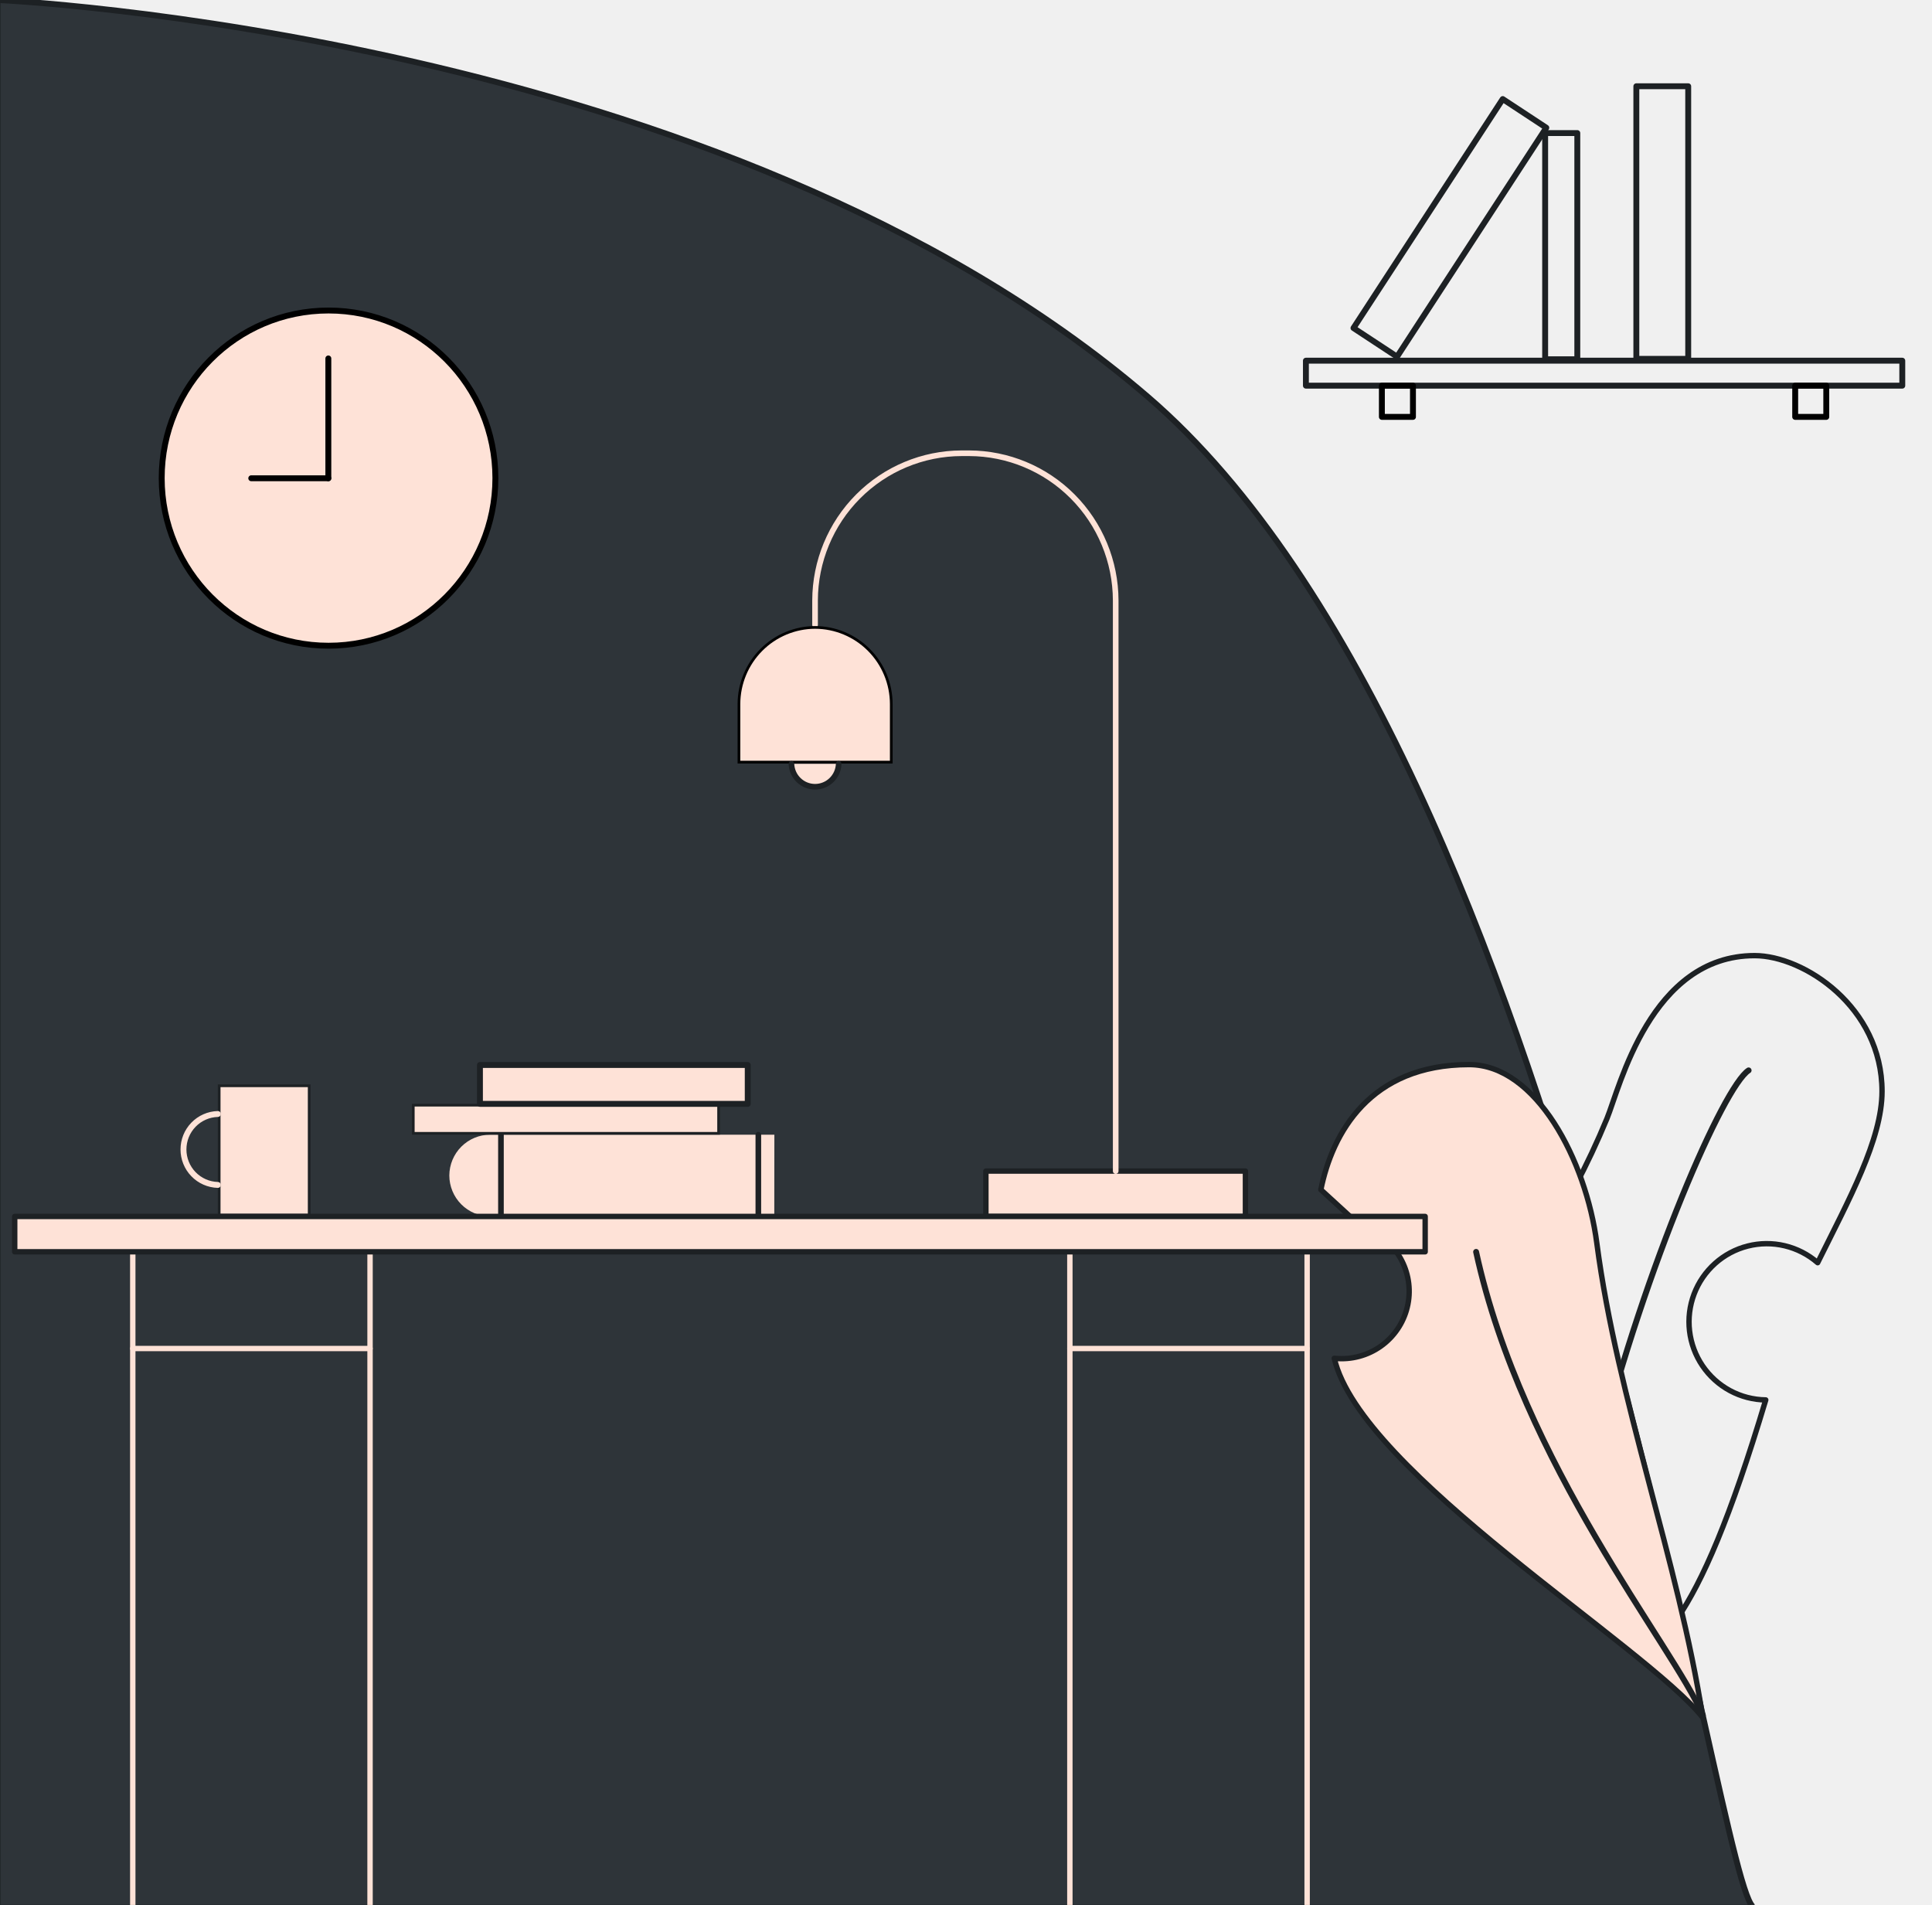
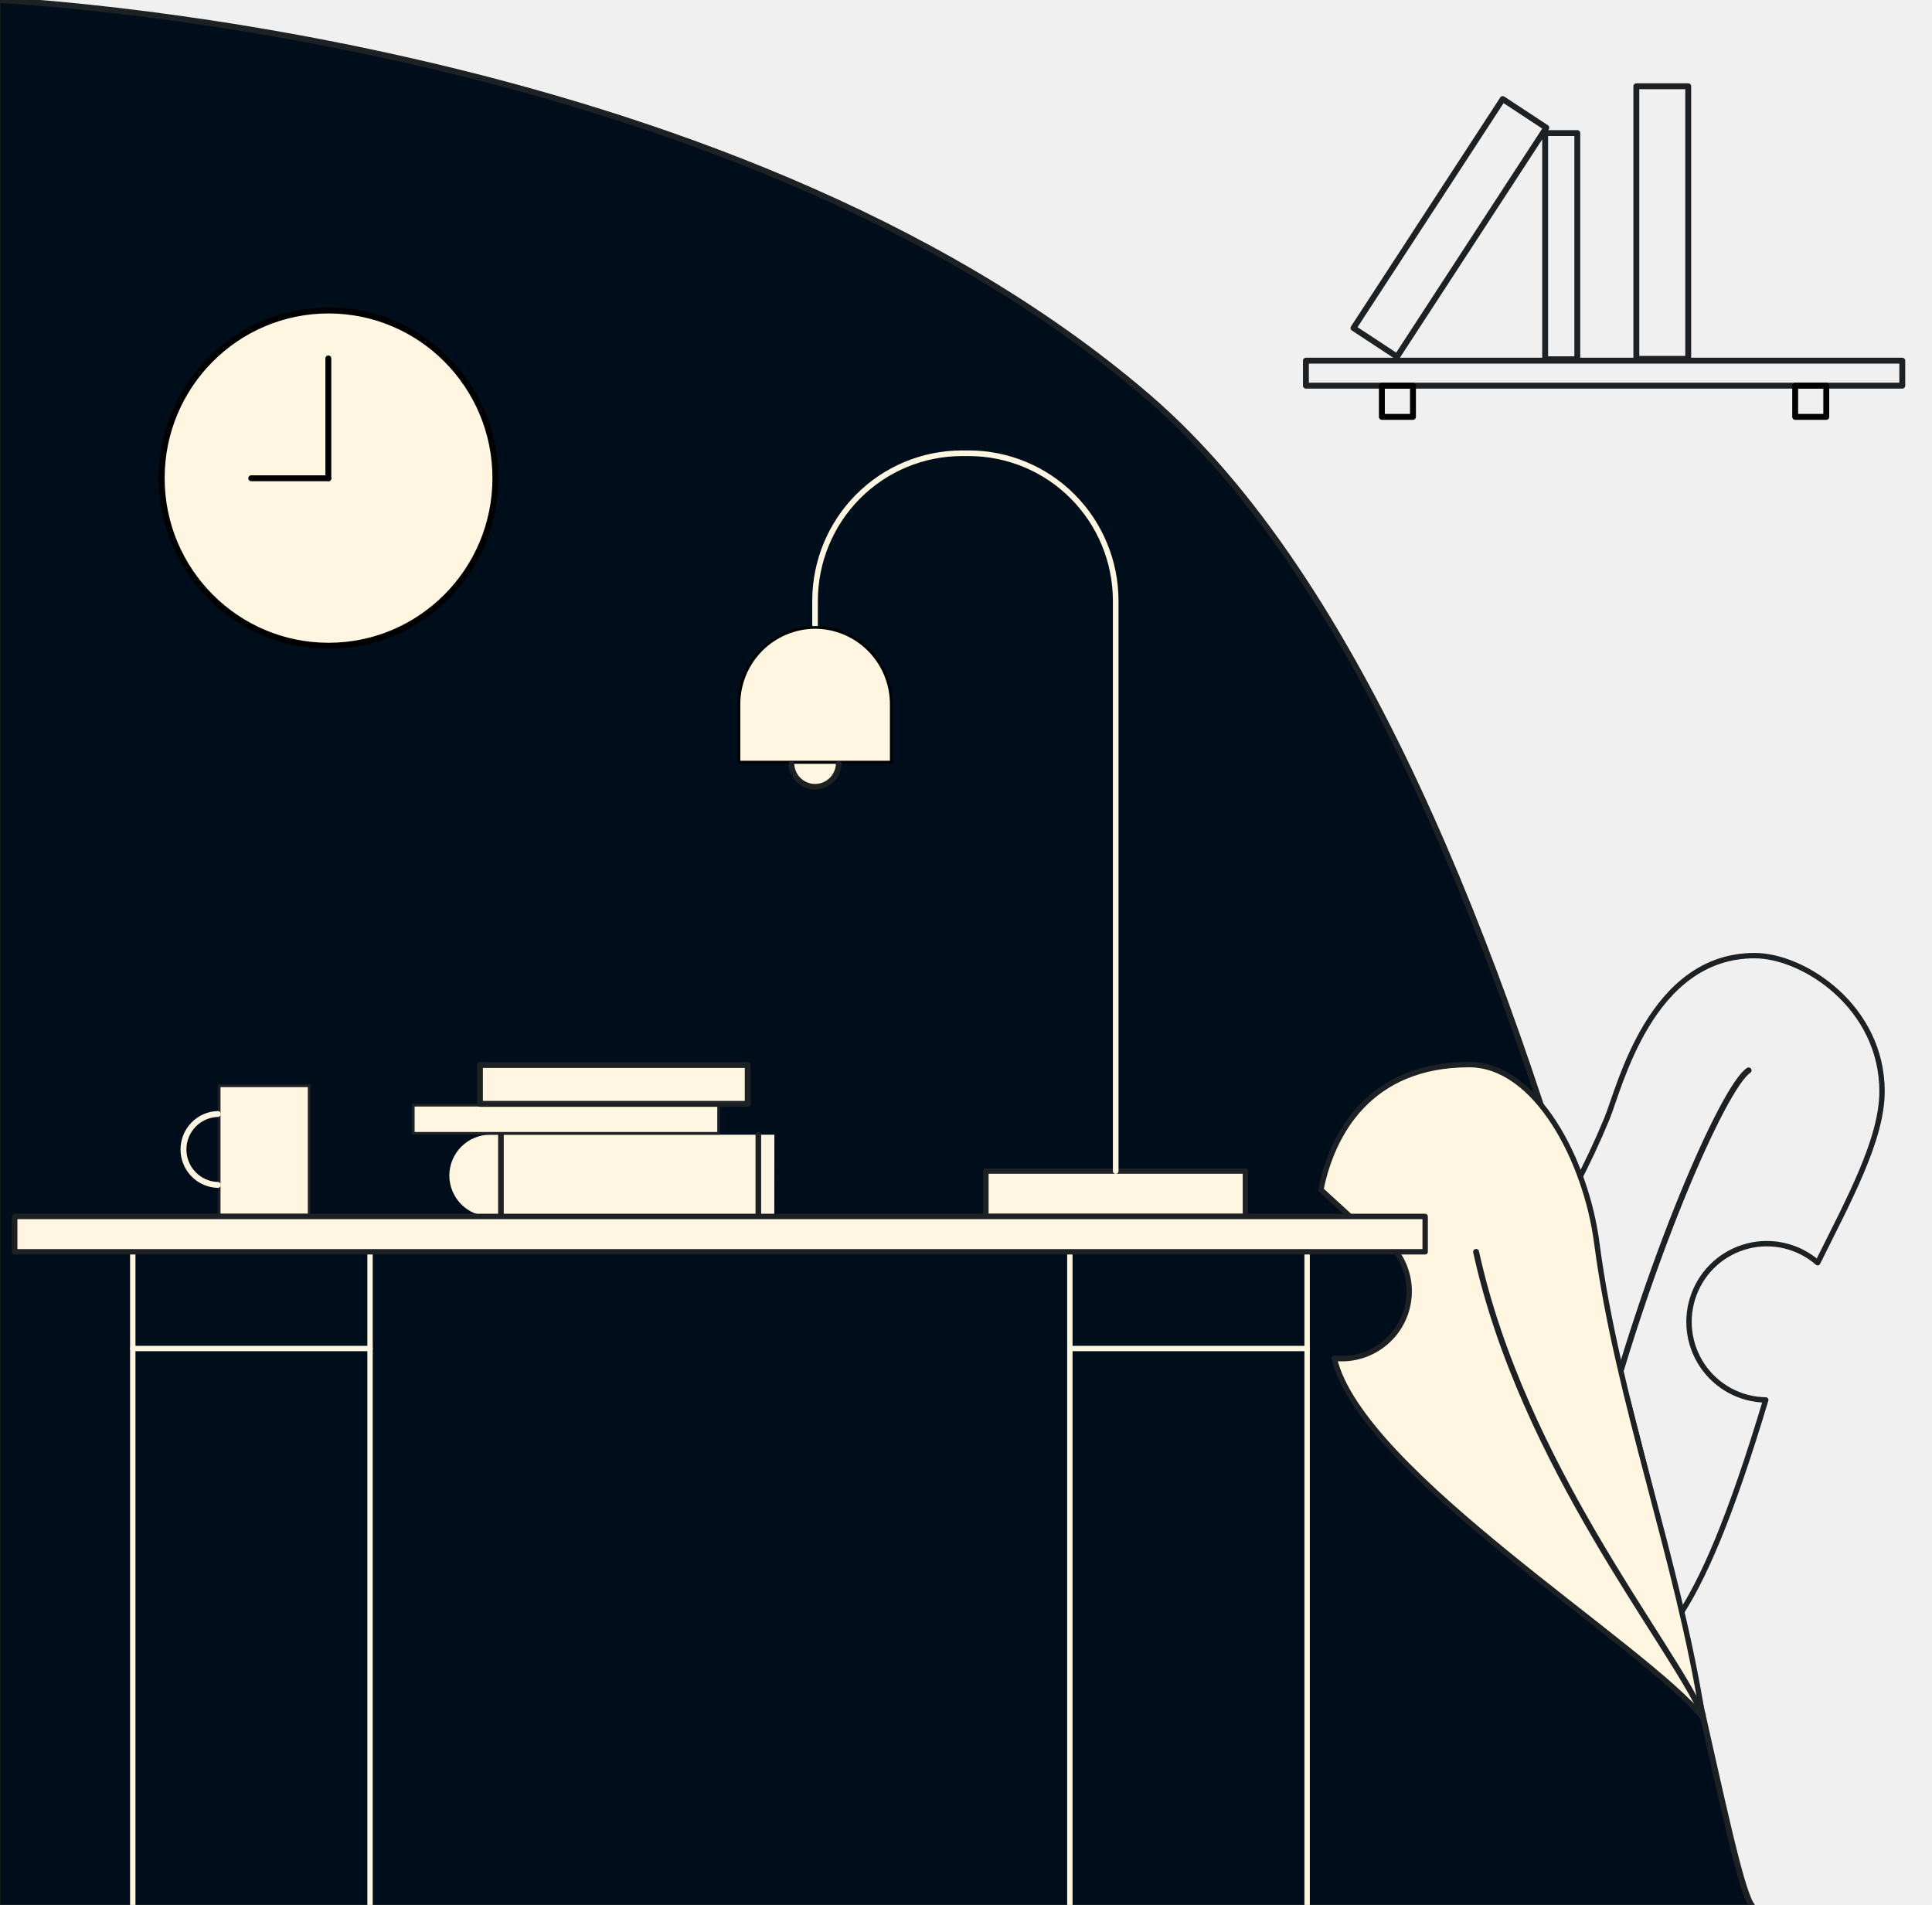
<svg xmlns="http://www.w3.org/2000/svg" width="784" height="773" viewBox="0 0 784 773" fill="none">
  <g clip-path="url(#clip0)">
-     <path d="M-1 774H712C697.51 774 638.052 308.798 465.673 160.916C293.294 13.034 -1 0 -1 0V774Z" fill="#2E3439" stroke="#1D2124" stroke-width="2.39" />
-     <path d="M530.432 877.536V507.505" stroke="#fee2d7" stroke-width="2.187" stroke-linecap="round" stroke-linejoin="round" />
-     <path d="M434.148 877.536V507.505" stroke="#fee2d7" stroke-width="2.187" stroke-linecap="round" stroke-linejoin="round" />
-     <path d="M530.432 547.212H434.149" stroke="#fee2d7" stroke-width="2.187" stroke-linecap="round" stroke-linejoin="round" />
-     <path d="M150.163 877.536V507.505" stroke="#fee2d7" stroke-width="2.187" stroke-linecap="round" stroke-linejoin="round" />
-     <path d="M53.879 877.536V507.505" stroke="#fee2d7" stroke-width="2.187" stroke-linecap="round" stroke-linejoin="round" />
-     <path d="M150.163 547.212H53.88" stroke="#fee2d7" stroke-width="2.187" stroke-linecap="round" stroke-linejoin="round" />
-     <path d="M400.074 475.209H505.39V493.62H400.074V475.209Z" fill="#fee2d7" stroke="#1D2124" stroke-width="2.187" stroke-linecap="round" stroke-linejoin="round" />
-     <path d="M330.748 253.601V243.642C330.793 227.818 337.071 212.657 348.209 201.468C359.347 190.279 374.44 183.973 390.192 183.927H393.304C409.055 183.973 424.149 190.279 435.287 201.468C446.425 212.657 452.702 227.818 452.748 243.642V475.209" stroke="#fee2d7" stroke-width="2.285" stroke-linecap="round" stroke-linejoin="round" />
-     <path d="M299.863 309.258V309.26H361.674V309.259V309.256V309.252V309.249V309.246V309.243V309.24V309.237V309.234V309.23V309.227V309.224V309.221V309.218V309.215V309.211V309.208V309.205V309.202V309.199V309.196V309.193V309.189V309.186V309.183V309.18V309.177V309.174V309.17V309.167V309.164V309.161V309.158V309.155V309.152V309.148V309.145V309.142V309.139V309.136V309.133V309.129V309.126V309.123V309.12V309.117V309.114V309.11V309.107V309.104V309.101V309.098V309.095V309.091V309.088V309.085V309.082V309.079V309.076V309.072V309.069V309.066V309.063V309.06V309.057V309.053V309.05V309.047V309.044V309.041V309.038V309.034V309.031V309.028V309.025V309.022V309.019V309.015V309.012V309.009V309.006V309.003V309V308.996V308.993V308.99V308.987V308.984V308.981V308.977V308.974V308.971V308.968V308.965V308.962V308.958V308.955V308.952V308.949V308.946V308.942V308.939V308.936V308.933V308.93V308.927V308.923V308.92V308.917V308.914V308.911V308.908V308.904V308.901V308.898V308.895V308.892V308.888V308.885V308.882V308.879V308.876V308.873V308.869V308.866V308.863V308.86V308.857V308.853V308.85V308.847V308.844V308.841V308.838V308.834V308.831V308.828V308.825V308.822V308.818V308.815V308.812V308.809V308.806V308.803V308.799V308.796V308.793V308.79V308.787V308.783V308.78V308.777V308.774V308.771V308.767V308.764V308.761V308.758V308.755V308.752V308.748V308.745V308.742V308.739V308.736V308.732V308.729V308.726V308.723V308.72V308.716V308.713V308.71V308.707V308.704V308.701V308.697V308.694V308.691V308.688V308.685V308.681V308.678V308.675V308.672V308.669V308.665V308.662V308.659V308.656V308.653V308.649V308.646V308.643V308.64V308.637V308.633V308.63V308.627V308.624V308.621V308.618V308.614V308.611V308.608V308.605V308.602V308.598V308.595V308.592V308.589V308.586V308.582V308.579V308.576V308.573V308.57V308.566V308.563V308.56V308.557V308.554V308.55V308.547V308.544V308.541V308.538V308.534V308.531V308.528V308.525V308.522V308.518V308.515V308.512V308.509V308.506V308.502V308.499V308.496V308.493V308.49V308.486V308.483V308.48V308.477V308.474V308.47V308.467V308.464V308.461V308.458V308.454V308.451V308.448V308.445V308.442V308.438V308.435V308.432V308.429V308.426V308.422V308.419V308.416V308.413V308.41V308.406V308.403V308.4V308.397V308.394V308.39V308.387V308.384V308.381V308.378V308.374V308.371V308.368V308.365V308.362V308.358V308.355V308.352V308.349V308.346V308.342V308.339V308.336V308.333V308.33V308.326V308.323V308.32V308.317V308.314V308.31V308.307V308.304V308.301V308.298V308.294V308.291V308.288V308.285V308.282V308.278V308.275V308.272V308.269V308.266V308.262V308.259V308.256V308.253V308.25V308.246V308.243V308.24V308.237V308.234V308.23V308.227V308.224V308.221V308.218V308.214V308.211V308.208V308.205V308.202V308.198V308.195V308.192V308.189V285.668C361.651 277.441 358.391 269.557 352.605 263.736C346.819 257.916 338.977 254.631 330.79 254.596C322.595 254.619 314.742 257.9 308.947 263.721C303.152 269.543 299.886 277.433 299.863 285.667C299.863 285.668 299.863 285.668 299.863 285.669L299.863 308.189V308.192V308.195V308.198V308.201V308.204V308.207V308.21V308.213V308.216V308.22V308.223V308.226V308.229V308.232V308.235V308.238V308.241V308.244V308.247V308.25V308.253V308.257V308.26V308.263V308.266V308.269V308.272V308.275V308.278V308.281V308.284V308.287V308.291V308.294V308.297V308.3V308.303V308.306V308.309V308.312V308.315V308.319V308.322V308.325V308.328V308.331V308.334V308.337V308.34V308.343V308.346V308.35V308.353V308.356V308.359V308.362V308.365V308.368V308.371V308.374V308.378V308.381V308.384V308.387V308.39V308.393V308.396V308.399V308.403V308.406V308.409V308.412V308.415V308.418V308.421V308.424V308.428V308.431V308.434V308.437V308.44V308.443V308.446V308.449V308.453V308.456V308.459V308.462V308.465V308.468V308.471V308.474V308.478V308.481V308.484V308.487V308.49V308.493V308.496V308.5V308.503V308.506V308.509V308.512V308.515V308.518V308.522V308.525V308.528V308.531V308.534V308.537V308.54V308.544V308.547V308.55V308.553V308.556V308.559V308.562V308.566V308.569V308.572V308.575V308.578V308.581V308.584V308.588V308.591V308.594V308.597V308.6V308.603V308.607V308.61V308.613V308.616V308.619V308.622V308.625V308.629V308.632V308.635V308.638V308.641V308.644V308.648V308.651V308.654V308.657V308.66V308.663V308.667V308.67V308.673V308.676V308.679V308.682V308.685V308.689V308.692V308.695V308.698V308.701V308.704V308.708V308.711V308.714V308.717V308.72V308.723V308.727V308.73V308.733V308.736V308.739V308.742V308.746V308.749V308.752V308.755V308.758V308.761V308.765V308.768V308.771V308.774V308.777V308.781V308.784V308.787V308.79V308.793V308.796V308.8V308.803V308.806V308.809V308.812V308.815V308.819V308.822V308.825V308.828V308.831V308.835V308.838V308.841V308.844V308.847V308.85V308.854V308.857V308.86V308.863V308.866V308.869V308.873V308.876V308.879V308.882V308.885V308.889V308.892V308.895V308.898V308.901V308.904V308.908V308.911V308.914V308.917V308.92V308.924V308.927V308.93V308.933V308.936V308.939V308.943V308.946V308.949V308.952V308.955V308.959V308.962V308.965V308.968V308.971V308.975V308.978V308.981V308.984V308.987V308.99V308.994V308.997V309V309.003V309.006V309.01V309.013V309.016V309.019V309.022V309.026V309.029V309.032V309.035V309.038V309.041V309.045V309.048V309.051V309.054V309.057V309.061V309.064V309.067V309.07V309.073V309.077V309.08V309.083V309.086V309.089V309.092V309.096V309.099V309.102V309.105V309.108V309.112V309.115V309.118V309.121V309.124V309.128V309.131V309.134V309.137V309.14V309.144V309.147V309.15V309.153V309.156V309.159V309.163V309.166V309.169V309.172V309.175V309.179V309.182V309.185V309.188V309.191V309.195V309.198V309.201V309.204V309.207V309.211V309.214V309.217V309.22V309.223V309.226V309.23V309.233V309.236V309.239V309.242V309.246V309.249V309.252V309.255V309.258Z" fill="#fee2d7" stroke="black" stroke-width="1.093" />
-     <path d="M321.158 309.938C321.242 312.438 322.29 314.807 324.08 316.546C325.87 318.284 328.262 319.256 330.752 319.256C333.242 319.256 335.634 318.284 337.424 316.546C339.214 314.807 340.262 312.438 340.345 309.938" fill="#fee2d7" />
+     <path d="M-1 774H712C697.51 774 638.052 308.798 465.673 160.916C293.294 13.034 -1 0 -1 0V774Z" fill="#000d1a" stroke="#1D2124" stroke-width="2.39" />
+     <path d="M530.432 877.536V507.505" stroke="#fff6e2" stroke-width="2.187" stroke-linecap="round" stroke-linejoin="round" />
+     <path d="M434.148 877.536V507.505" stroke="#fff6e2" stroke-width="2.187" stroke-linecap="round" stroke-linejoin="round" />
+     <path d="M530.432 547.212H434.149" stroke="#fff6e2" stroke-width="2.187" stroke-linecap="round" stroke-linejoin="round" />
+     <path d="M150.163 877.536V507.505" stroke="#fff6e2" stroke-width="2.187" stroke-linecap="round" stroke-linejoin="round" />
+     <path d="M53.879 877.536V507.505" stroke="#fff6e2" stroke-width="2.187" stroke-linecap="round" stroke-linejoin="round" />
+     <path d="M150.163 547.212H53.88" stroke="#fff6e2" stroke-width="2.187" stroke-linecap="round" stroke-linejoin="round" />
+     <path d="M400.074 475.209H505.39V493.62H400.074V475.209Z" fill="#fff6e2" stroke="#1D2124" stroke-width="2.187" stroke-linecap="round" stroke-linejoin="round" />
+     <path d="M330.748 253.601V243.642C330.793 227.818 337.071 212.657 348.209 201.468C359.347 190.279 374.44 183.973 390.192 183.927H393.304C409.055 183.973 424.149 190.279 435.287 201.468C446.425 212.657 452.702 227.818 452.748 243.642V475.209" stroke="#fff6e2" stroke-width="2.285" stroke-linecap="round" stroke-linejoin="round" />
+     <path d="M299.863 309.258V309.26H361.674V309.259V309.256V309.252V309.249V309.246V309.243V309.24V309.237V309.234V309.23V309.227V309.224V309.221V309.218V309.215V309.211V309.208V309.205V309.202V309.199V309.196V309.193V309.189V309.186V309.183V309.18V309.177V309.174V309.17V309.167V309.164V309.161V309.158V309.155V309.152V309.148V309.145V309.142V309.139V309.136V309.133V309.129V309.126V309.123V309.12V309.117V309.114V309.11V309.107V309.104V309.101V309.098V309.095V309.091V309.088V309.085V309.082V309.079V309.076V309.072V309.069V309.066V309.063V309.06V309.057V309.053V309.05V309.047V309.044V309.041V309.038V309.034V309.031V309.028V309.025V309.022V309.019V309.015V309.012V309.009V309.006V309.003V309V308.996V308.993V308.99V308.987V308.984V308.981V308.977V308.974V308.971V308.968V308.965V308.962V308.958V308.955V308.952V308.949V308.946V308.942V308.939V308.936V308.933V308.93V308.927V308.923V308.92V308.917V308.914V308.911V308.908V308.904V308.901V308.898V308.895V308.892V308.888V308.885V308.882V308.879V308.876V308.873V308.869V308.866V308.863V308.86V308.857V308.853V308.85V308.847V308.844V308.841V308.838V308.834V308.831V308.828V308.825V308.822V308.818V308.815V308.812V308.809V308.806V308.803V308.799V308.796V308.793V308.79V308.787V308.783V308.78V308.777V308.774V308.771V308.767V308.764V308.761V308.758V308.755V308.752V308.748V308.745V308.742V308.739V308.736V308.732V308.729V308.726V308.723V308.72V308.716V308.713V308.71V308.707V308.704V308.701V308.697V308.694V308.691V308.688V308.685V308.681V308.678V308.675V308.672V308.669V308.665V308.662V308.659V308.656V308.653V308.649V308.646V308.643V308.64V308.637V308.633V308.63V308.627V308.624V308.621V308.618V308.614V308.611V308.608V308.605V308.602V308.598V308.595V308.592V308.589V308.586V308.582V308.579V308.576V308.573V308.57V308.566V308.563V308.56V308.557V308.554V308.55V308.547V308.544V308.541V308.538V308.534V308.531V308.528V308.525V308.522V308.518V308.515V308.512V308.509V308.506V308.502V308.499V308.496V308.493V308.49V308.486V308.483V308.48V308.477V308.474V308.47V308.467V308.464V308.461V308.458V308.454V308.451V308.448V308.445V308.442V308.438V308.435V308.432V308.429V308.426V308.422V308.419V308.416V308.413V308.41V308.406V308.403V308.4V308.397V308.394V308.39V308.387V308.384V308.381V308.378V308.374V308.371V308.368V308.365V308.362V308.358V308.355V308.352V308.349V308.346V308.342V308.339V308.336V308.333V308.33V308.326V308.323V308.32V308.317V308.314V308.31V308.307V308.304V308.301V308.298V308.294V308.291V308.288V308.285V308.282V308.278V308.275V308.272V308.269V308.266V308.262V308.259V308.256V308.253V308.25V308.246V308.243V308.24V308.237V308.234V308.23V308.227V308.224V308.221V308.218V308.214V308.211V308.208V308.205V308.202V308.198V308.195V308.192V308.189V285.668C361.651 277.441 358.391 269.557 352.605 263.736C346.819 257.916 338.977 254.631 330.79 254.596C322.595 254.619 314.742 257.9 308.947 263.721C303.152 269.543 299.886 277.433 299.863 285.667C299.863 285.668 299.863 285.668 299.863 285.669L299.863 308.189V308.192V308.195V308.198V308.201V308.204V308.207V308.21V308.213V308.216V308.22V308.223V308.226V308.229V308.232V308.235V308.238V308.241V308.244V308.247V308.25V308.253V308.257V308.26V308.263V308.266V308.269V308.272V308.275V308.278V308.281V308.284V308.287V308.291V308.294V308.297V308.3V308.303V308.306V308.309V308.312V308.315V308.319V308.322V308.325V308.328V308.331V308.334V308.337V308.34V308.343V308.346V308.35V308.353V308.356V308.359V308.362V308.365V308.368V308.371V308.374V308.378V308.381V308.384V308.387V308.39V308.393V308.396V308.399V308.403V308.406V308.409V308.412V308.415V308.418V308.421V308.424V308.428V308.431V308.434V308.437V308.44V308.443V308.446V308.449V308.453V308.456V308.459V308.462V308.465V308.468V308.471V308.474V308.478V308.481V308.484V308.487V308.49V308.493V308.496V308.5V308.503V308.506V308.509V308.512V308.515V308.518V308.522V308.525V308.528V308.531V308.534V308.537V308.54V308.544V308.547V308.55V308.553V308.556V308.559V308.562V308.566V308.569V308.572V308.575V308.578V308.581V308.584V308.588V308.591V308.594V308.597V308.6V308.603V308.607V308.61V308.613V308.616V308.619V308.622V308.625V308.629V308.632V308.635V308.638V308.641V308.644V308.648V308.651V308.654V308.657V308.66V308.663V308.667V308.67V308.673V308.676V308.679V308.682V308.685V308.689V308.692V308.695V308.698V308.701V308.704V308.708V308.711V308.714V308.717V308.72V308.723V308.727V308.73V308.733V308.736V308.739V308.742V308.746V308.749V308.752V308.755V308.758V308.761V308.765V308.768V308.771V308.774V308.777V308.781V308.784V308.787V308.79V308.793V308.796V308.8V308.803V308.806V308.809V308.812V308.815V308.819V308.822V308.825V308.828V308.831V308.835V308.838V308.841V308.844V308.847V308.85V308.854V308.857V308.86V308.863V308.866V308.869V308.873V308.876V308.879V308.882V308.885V308.889V308.892V308.895V308.898V308.901V308.904V308.908V308.911V308.914V308.917V308.92V308.924V308.927V308.93V308.933V308.936V308.939V308.943V308.946V308.949V308.952V308.955V308.959V308.962V308.965V308.968V308.971V308.975V308.978V308.981V308.984V308.987V308.99V308.994V308.997V309V309.003V309.006V309.01V309.013V309.016V309.019V309.022V309.026V309.029V309.032V309.035V309.038V309.041V309.045V309.048V309.051V309.054V309.057V309.061V309.064V309.067V309.07V309.073V309.077V309.08V309.083V309.086V309.089V309.092V309.096V309.099V309.102V309.105V309.108V309.112V309.115V309.118V309.121V309.124V309.128V309.131V309.134V309.137V309.14V309.144V309.147V309.15V309.153V309.156V309.159V309.163V309.166V309.169V309.172V309.175V309.179V309.182V309.185V309.188V309.191V309.195V309.198V309.201V309.204V309.207V309.211V309.214V309.217V309.22V309.223V309.226V309.23V309.233V309.236V309.239V309.242V309.246V309.249V309.252V309.255V309.258Z" fill="#fff6e2" stroke="black" stroke-width="1.093" />
+     <path d="M321.158 309.938C321.242 312.438 322.29 314.807 324.08 316.546C325.87 318.284 328.262 319.256 330.752 319.256C333.242 319.256 335.634 318.284 337.424 316.546C339.214 314.807 340.262 312.438 340.345 309.938" fill="#fff6e2" />
    <path d="M321.158 309.938C321.242 312.438 322.29 314.807 324.08 316.546C325.87 318.284 328.262 319.256 330.752 319.256C333.242 319.256 335.634 318.284 337.424 316.546C339.214 314.807 340.262 312.438 340.345 309.938" stroke="#1D2124" stroke-width="2.285" stroke-linecap="round" stroke-linejoin="round" />
-     <path d="M314.238 460.45H198.876C194.503 460.453 190.308 462.194 187.209 465.293C184.109 468.392 182.357 472.598 182.334 476.991V476.991C182.345 481.386 184.088 485.598 187.182 488.706C190.276 491.813 194.468 493.565 198.843 493.576H314.205" fill="#fee2d7" />
+     <path d="M314.238 460.45H198.876C194.503 460.453 190.308 462.194 187.209 465.293C184.109 468.392 182.357 472.598 182.334 476.991V476.991C182.345 481.386 184.088 485.598 187.182 488.706C190.276 491.813 194.468 493.565 198.843 493.576H314.205" fill="#fff6e2" />
    <path d="M203.283 460.45V493.62" stroke="#1D2124" stroke-width="2.285" stroke-linecap="round" stroke-linejoin="round" />
    <path d="M307.73 460.45V493.62" stroke="#1D2124" stroke-width="2.285" stroke-linecap="round" stroke-linejoin="round" />
-     <path d="M291.608 448.467H167.708V459.892H291.608V448.467Z" fill="#fee2d7" stroke="#1D2124" stroke-width="1.093" />
-     <path d="M194.761 432.167H303.43V447.932H194.761V432.167Z" fill="#fee2d7" stroke="#1D2124" stroke-width="2.394" stroke-linecap="round" stroke-linejoin="round" />
-     <path d="M125.467 440.596H88.937V493.084H125.467V440.596Z" fill="#fee2d7" stroke="#1D2124" stroke-width="1.093" />
-     <path d="M88.39 452.042C84.659 452.146 81.114 453.708 78.511 456.395C75.908 459.083 74.452 462.686 74.452 466.436C74.452 470.186 75.908 473.788 78.511 476.476C81.114 479.164 84.659 480.725 88.39 480.829" stroke="#fee2d7" stroke-width="2.394" stroke-linecap="round" stroke-linejoin="round" />
-     <path d="M133.323 262.026C95.93 262.026 65.618 231.575 65.618 194.013C65.618 156.45 95.93 126 133.323 126C170.715 126 201.027 156.45 201.027 194.013C201.027 231.575 170.715 262.026 133.323 262.026Z" fill="#fee2d7" stroke="black" stroke-width="2.394" stroke-linecap="round" stroke-linejoin="round" />
+     <path d="M291.608 448.467H167.708V459.892H291.608V448.467Z" fill="#fff6e2" stroke="#1D2124" stroke-width="1.093" />
+     <path d="M194.761 432.167H303.43V447.932H194.761V432.167Z" fill="#fff6e2" stroke="#1D2124" stroke-width="2.394" stroke-linecap="round" stroke-linejoin="round" />
+     <path d="M125.467 440.596H88.937V493.084H125.467V440.596Z" fill="#fff6e2" stroke="#1D2124" stroke-width="1.093" />
+     <path d="M88.39 452.042C84.659 452.146 81.114 453.708 78.511 456.395C75.908 459.083 74.452 462.686 74.452 466.436C74.452 470.186 75.908 473.788 78.511 476.476C81.114 479.164 84.659 480.725 88.39 480.829" stroke="#fff6e2" stroke-width="2.394" stroke-linecap="round" stroke-linejoin="round" />
+     <path d="M133.323 262.026C95.93 262.026 65.618 231.575 65.618 194.013C65.618 156.45 95.93 126 133.323 126C170.715 126 201.027 156.45 201.027 194.013C201.027 231.575 170.715 262.026 133.323 262.026Z" fill="#fff6e2" stroke="black" stroke-width="2.394" stroke-linecap="round" stroke-linejoin="round" />
    <path d="M133.239 194.072V145.454" stroke="black" stroke-width="2.394" stroke-linecap="round" stroke-linejoin="round" />
    <path d="M133.239 194.072H101.96" stroke="black" stroke-width="2.394" stroke-linecap="round" stroke-linejoin="round" />
    <path d="M529.932 146.362H771.941V156.496H529.932V146.362Z" stroke="#1D2124" stroke-width="2.394" stroke-linecap="round" stroke-linejoin="round" />
    <path d="M664.023 35H685.072V145.618H664.023V35Z" stroke="#1D2124" stroke-width="2.394" stroke-linecap="round" stroke-linejoin="round" />
    <path d="M609.802 40.196L627.482 51.825L566.919 144.744L549.238 133.115L609.802 40.196Z" stroke="#1D2124" stroke-width="2.394" stroke-linecap="round" stroke-linejoin="round" />
    <path d="M627.018 54H640.067V145.781H627.018V54Z" stroke="#1D2124" stroke-width="2.394" stroke-linecap="round" stroke-linejoin="round" />
    <path d="M728.484 156.496H741.098V169.167H728.484V156.496Z" stroke="black" stroke-width="2.394" stroke-linecap="round" stroke-linejoin="round" />
    <path d="M560.763 156.496H573.376V169.167H560.763V156.496Z" stroke="black" stroke-width="2.394" stroke-linecap="round" stroke-linejoin="round" />
    <path d="M709.58 434.353C699.459 440.913 667.963 512.818 648.417 589.479" stroke="#1D2124" stroke-width="2.394" stroke-linecap="round" stroke-linejoin="round" />
    <path d="M623.527 507.854C634.741 490.817 644.311 472.743 652.106 453.879C657.276 441.317 669.737 387.78 712.029 387.78C732 387.78 763.724 408.639 763.724 442.859C763.724 462.385 750.251 486.863 737.604 512.391C733.765 509.055 729.182 506.699 724.243 505.521C719.304 504.344 714.156 504.381 709.234 505.629C704.312 506.876 699.763 509.298 695.971 512.688C692.18 516.079 689.258 520.338 687.455 525.104C685.651 529.871 685.018 535.004 685.61 540.068C686.203 545.133 688.002 549.979 690.856 554.196C693.71 558.413 697.534 561.876 702.004 564.291C706.475 566.707 711.459 568.004 716.535 568.072C702.004 616.5 691.004 641.5 680.504 657" stroke="#1D2124" stroke-width="2.187" stroke-linecap="round" stroke-linejoin="round" />
-     <path d="M541.445 551.179C552.148 597.479 668.105 668.017 691 697C680.974 632.808 656.344 568.176 647.976 504.397C643.595 470.954 623.386 432 596.164 432C555.938 432 540.634 459.802 536 482.761L552.487 497.87C558.768 499.794 564.146 503.906 567.642 509.457C571.138 515.009 572.517 521.629 571.529 528.111C570.541 534.593 567.251 540.505 562.259 544.767C557.267 549.03 550.906 551.36 544.337 551.332C543.371 551.33 542.405 551.279 541.445 551.179Z" fill="#fee2d7" stroke="#1D2124" stroke-width="2.187" stroke-linecap="round" stroke-linejoin="round" />
+     <path d="M541.445 551.179C552.148 597.479 668.105 668.017 691 697C680.974 632.808 656.344 568.176 647.976 504.397C643.595 470.954 623.386 432 596.164 432C555.938 432 540.634 459.802 536 482.761L552.487 497.87C558.768 499.794 564.146 503.906 567.642 509.457C571.138 515.009 572.517 521.629 571.529 528.111C570.541 534.593 567.251 540.505 562.259 544.767C557.267 549.03 550.906 551.36 544.337 551.332C543.371 551.33 542.405 551.279 541.445 551.179Z" fill="#fff6e2" stroke="#1D2124" stroke-width="2.187" stroke-linecap="round" stroke-linejoin="round" />
    <path d="M691 696C678.688 667.433 617.865 594.397 599 508" stroke="#1D2124" stroke-width="2.394" stroke-linecap="round" stroke-linejoin="round" />
-     <path d="M5.971 493.62H578.328V507.964H5.971V493.62Z" fill="#fee2d7" stroke="#1D2124" stroke-width="2.187" stroke-linecap="round" stroke-linejoin="round" />
+     <path d="M5.971 493.62H578.328V507.964H5.971V493.62Z" fill="#fff6e2" stroke="#1D2124" stroke-width="2.187" stroke-linecap="round" stroke-linejoin="round" />
  </g>
  <defs>
    <clipPath id="clip0">
      <rect width="784" height="773" fill="white" />
    </clipPath>
  </defs>
</svg>
